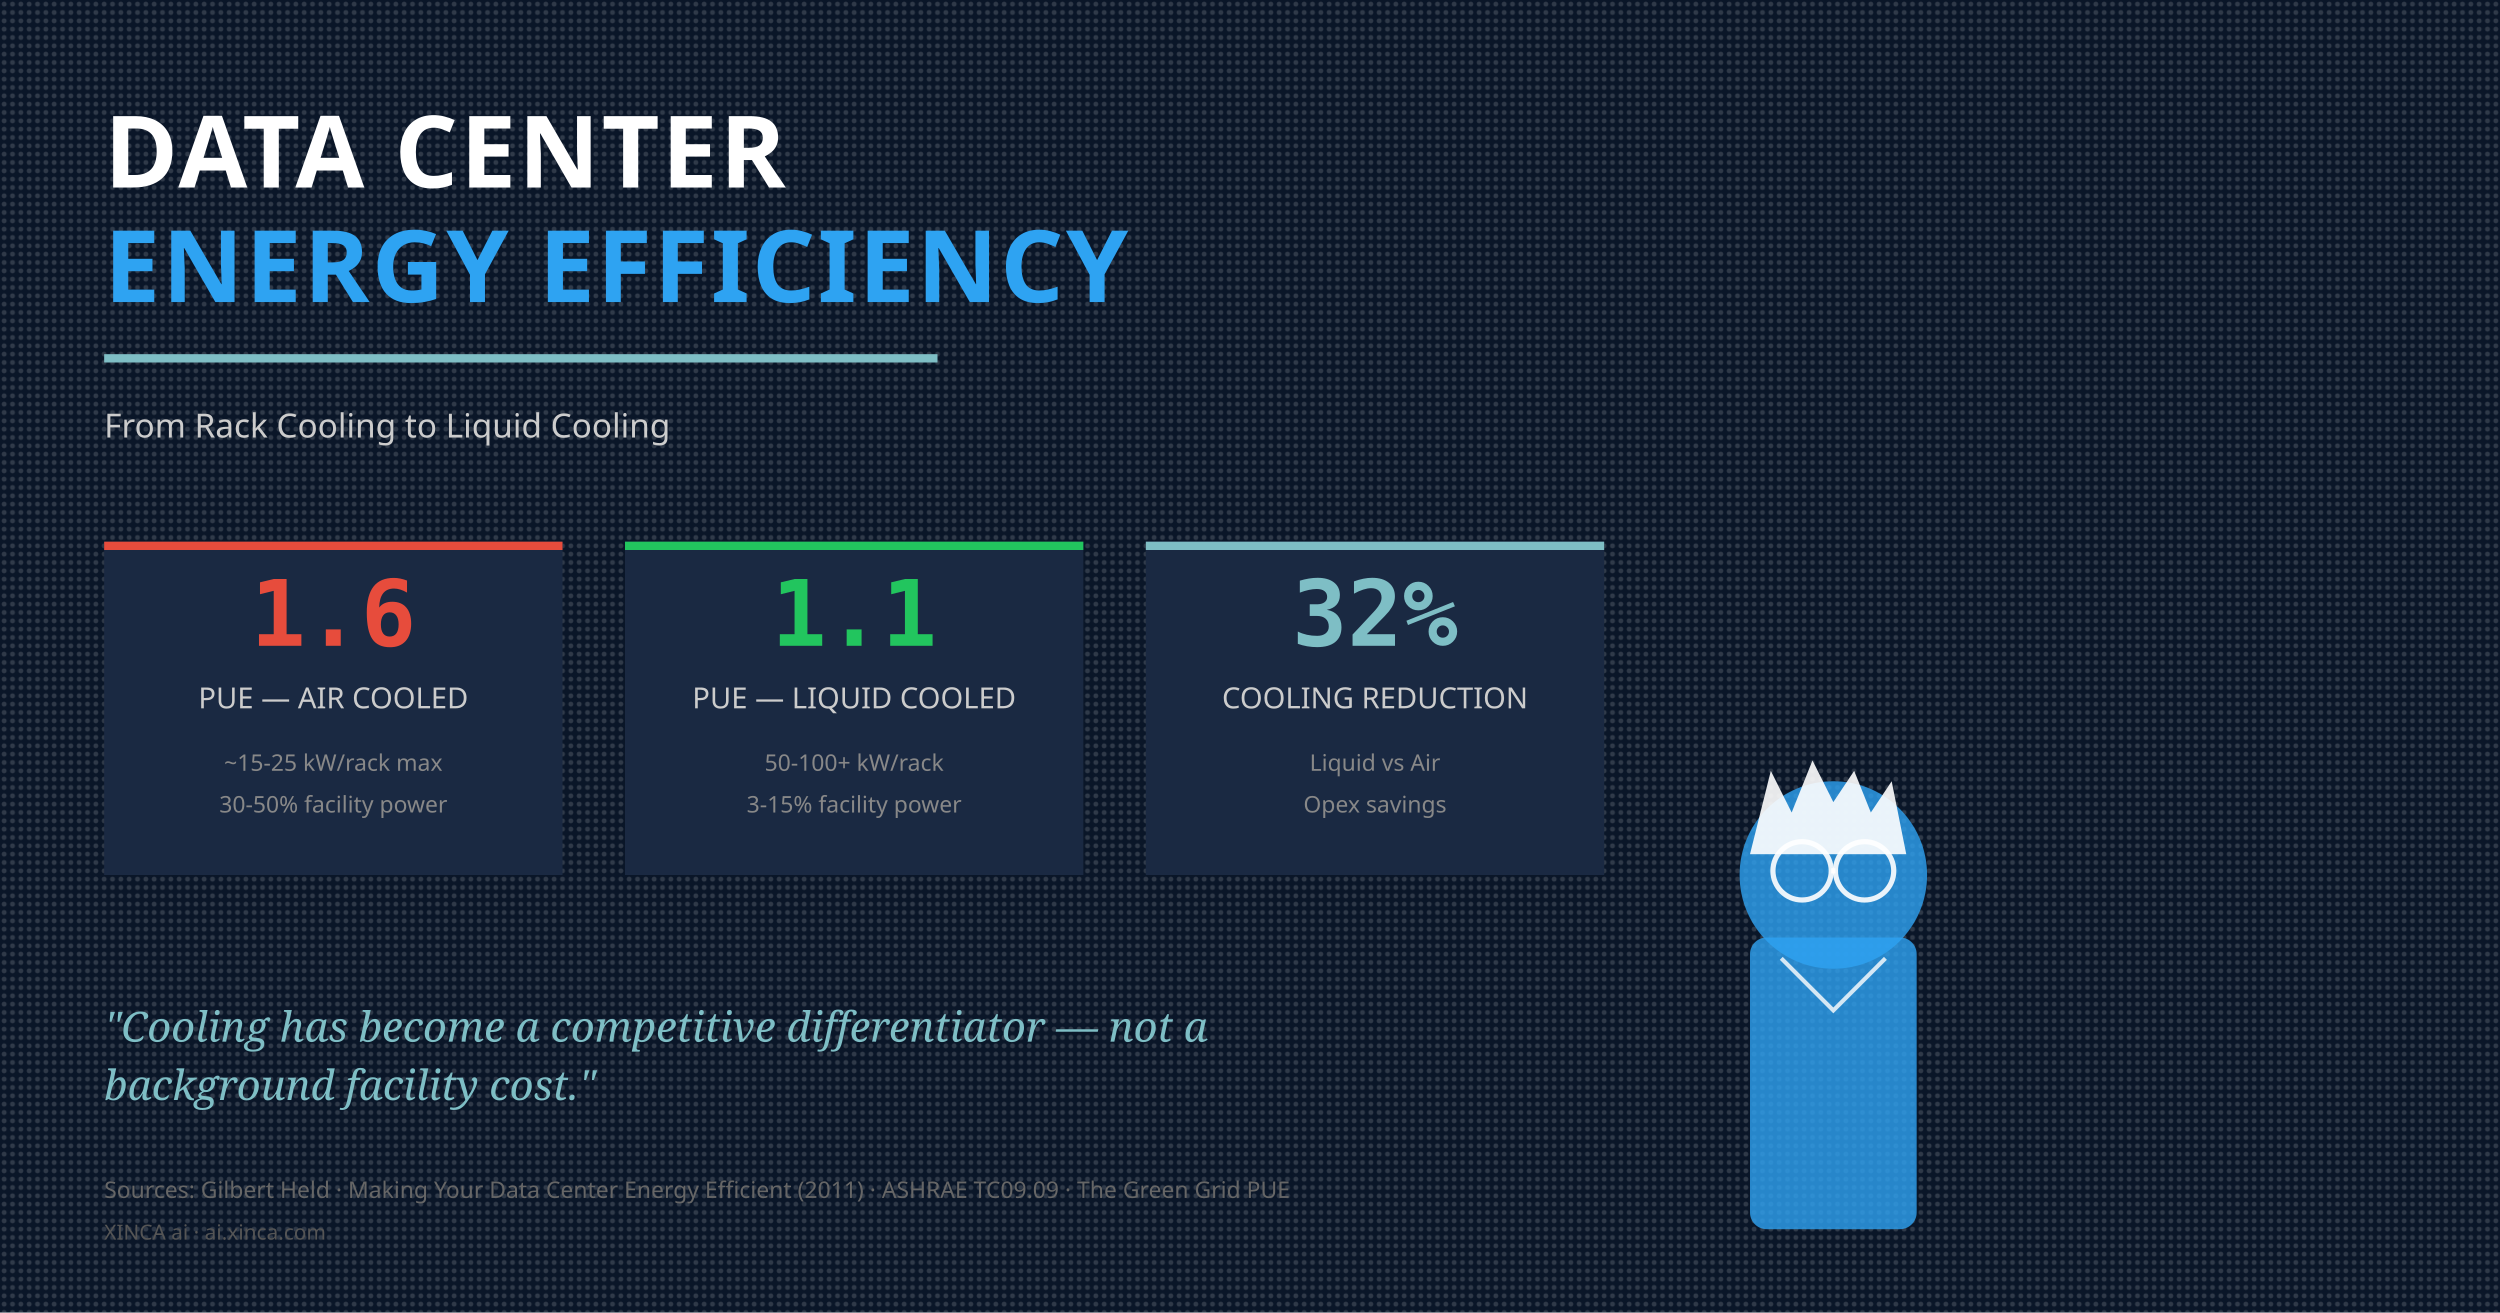
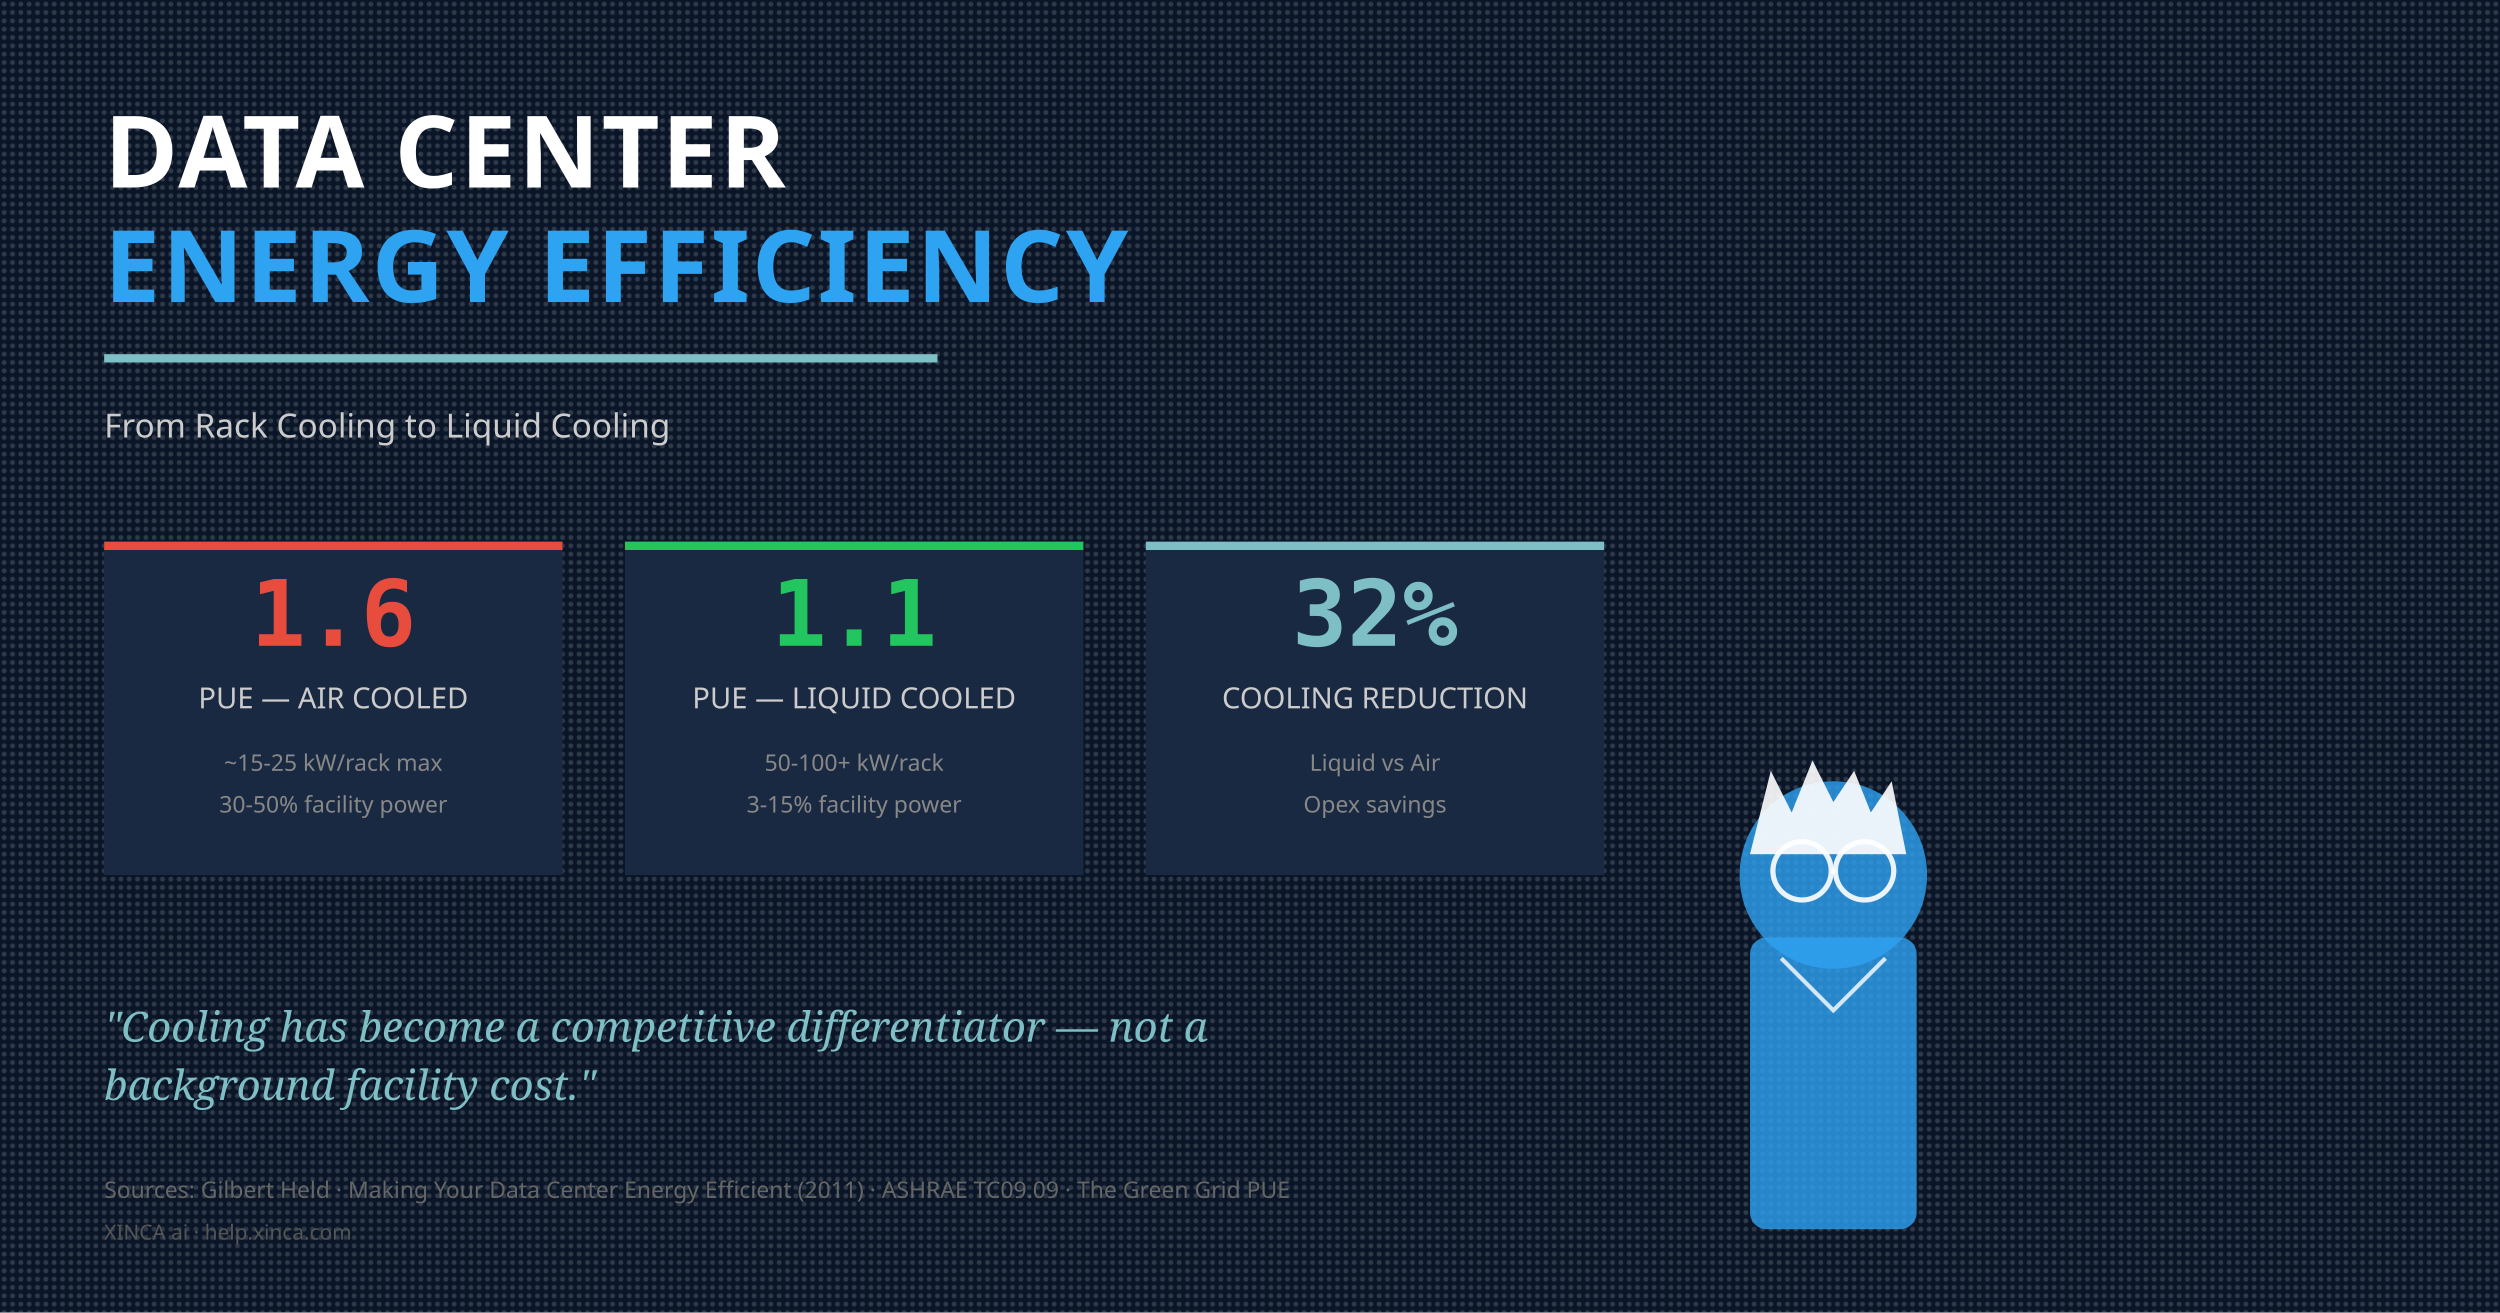
<svg xmlns="http://www.w3.org/2000/svg" viewBox="0 0 1200 630" width="1200" height="630">
  <defs>
    <pattern id="halftone" width="4" height="4" patternUnits="userSpaceOnUse">
      <circle cx="2" cy="2" r="1.2" fill="#fff" opacity="0.15" />
    </pattern>
  </defs>
  <rect width="1200" height="630" fill="#0a1628" />
  <rect width="1200" height="630" fill="url(#halftone)" />
  <text x="50" y="90" font-family="'Trebuchet MS', Impact, sans-serif" font-size="48" font-weight="900" fill="#fff" letter-spacing="1">DATA CENTER</text>
  <text x="50" y="145" font-family="'Trebuchet MS', Impact, sans-serif" font-size="48" font-weight="900" fill="#2ea3f2" letter-spacing="1">ENERGY EFFICIENCY</text>
  <rect x="50" y="170" width="400" height="4" fill="#7EBEC5" />
  <text x="50" y="210" font-family="'Trebuchet MS', sans-serif" font-size="16" fill="#ccc">From Rack Cooling to Liquid Cooling</text>
  <g>
    <rect x="50" y="260" width="220" height="160" rx="0" fill="#1a2942" />
    <rect x="50" y="260" width="220" height="4" fill="#e74c3c" />
    <text x="160" y="310" font-family="monospace" font-size="44" font-weight="bold" fill="#e74c3c" text-anchor="middle">1.6</text>
    <text x="160" y="340" font-family="'Trebuchet MS', sans-serif" font-size="14" fill="#ccc" text-anchor="middle">PUE — AIR COOLED</text>
    <text x="160" y="370" font-family="'Trebuchet MS', sans-serif" font-size="11" fill="#888" text-anchor="middle">~15-25 kW/rack max</text>
    <text x="160" y="390" font-family="'Trebuchet MS', sans-serif" font-size="11" fill="#888" text-anchor="middle">30-50% facility power</text>
  </g>
  <g>
    <rect x="300" y="260" width="220" height="160" rx="0" fill="#1a2942" />
    <rect x="300" y="260" width="220" height="4" fill="#22c55e" />
    <text x="410" y="310" font-family="monospace" font-size="44" font-weight="bold" fill="#22c55e" text-anchor="middle">1.1</text>
    <text x="410" y="340" font-family="'Trebuchet MS', sans-serif" font-size="14" fill="#ccc" text-anchor="middle">PUE — LIQUID COOLED</text>
    <text x="410" y="370" font-family="'Trebuchet MS', sans-serif" font-size="11" fill="#888" text-anchor="middle">50-100+ kW/rack</text>
    <text x="410" y="390" font-family="'Trebuchet MS', sans-serif" font-size="11" fill="#888" text-anchor="middle">3-15% facility power</text>
  </g>
  <g>
    <rect x="550" y="260" width="220" height="160" rx="0" fill="#1a2942" />
    <rect x="550" y="260" width="220" height="4" fill="#7EBEC5" />
    <text x="660" y="310" font-family="monospace" font-size="44" font-weight="bold" fill="#7EBEC5" text-anchor="middle">32%</text>
    <text x="660" y="340" font-family="'Trebuchet MS', sans-serif" font-size="14" fill="#ccc" text-anchor="middle">COOLING REDUCTION</text>
    <text x="660" y="370" font-family="'Trebuchet MS', sans-serif" font-size="11" fill="#888" text-anchor="middle">Liquid vs Air</text>
    <text x="660" y="390" font-family="'Trebuchet MS', sans-serif" font-size="11" fill="#888" text-anchor="middle">Opex savings</text>
  </g>
  <g transform="translate(840,420)">
    <rect x="0" y="30" width="80" height="140" rx="8" fill="#2ea3f2" opacity="0.8" />
    <circle cx="40" cy="0" r="45" fill="#2ea3f2" opacity="0.8" />
    <path d="M0,-10 L10,-50 L20,-30 L30,-55 L40,-35 L50,-50 L58,-30 L68,-45 L75,-10" fill="#fff" opacity="0.9" />
    <circle cx="25" cy="-2" r="14" fill="none" stroke="#fff" stroke-width="2.5" opacity="0.9" />
    <circle cx="55" cy="-2" r="14" fill="none" stroke="#fff" stroke-width="2.5" opacity="0.9" />
    <line x1="39" y1="-2" x2="41" y2="-2" stroke="#fff" stroke-width="2.5" />
    <path d="M15,40 L40,65 L65,40" stroke="#fff" stroke-width="2" fill="none" opacity="0.8" />
  </g>
  <text x="50" y="500" font-family="'Trebuchet MS', serif" font-size="20" fill="#7EBEC5" font-style="italic">"Cooling has become a competitive differentiator — not a</text>
  <text x="50" y="528" font-family="'Trebuchet MS', serif" font-size="20" fill="#7EBEC5" font-style="italic">background facility cost."</text>
  <text x="50" y="575" font-family="'Trebuchet MS', sans-serif" font-size="11" fill="#666">Sources: Gilbert Held · Making Your Data Center Energy Efficient (2011)  ·  ASHRAE TC09.09  ·  The Green Grid PUE</text>
-   <text x="50" y="595" font-family="'Trebuchet MS', sans-serif" font-size="10" fill="#555">XINCA ai  ·  ai.xinca.com</text>
+   <text x="50" y="595" font-family="'Trebuchet MS', sans-serif" font-size="10" fill="#555">XINCA ai  ·  help.xinca.com</text>
</svg>
